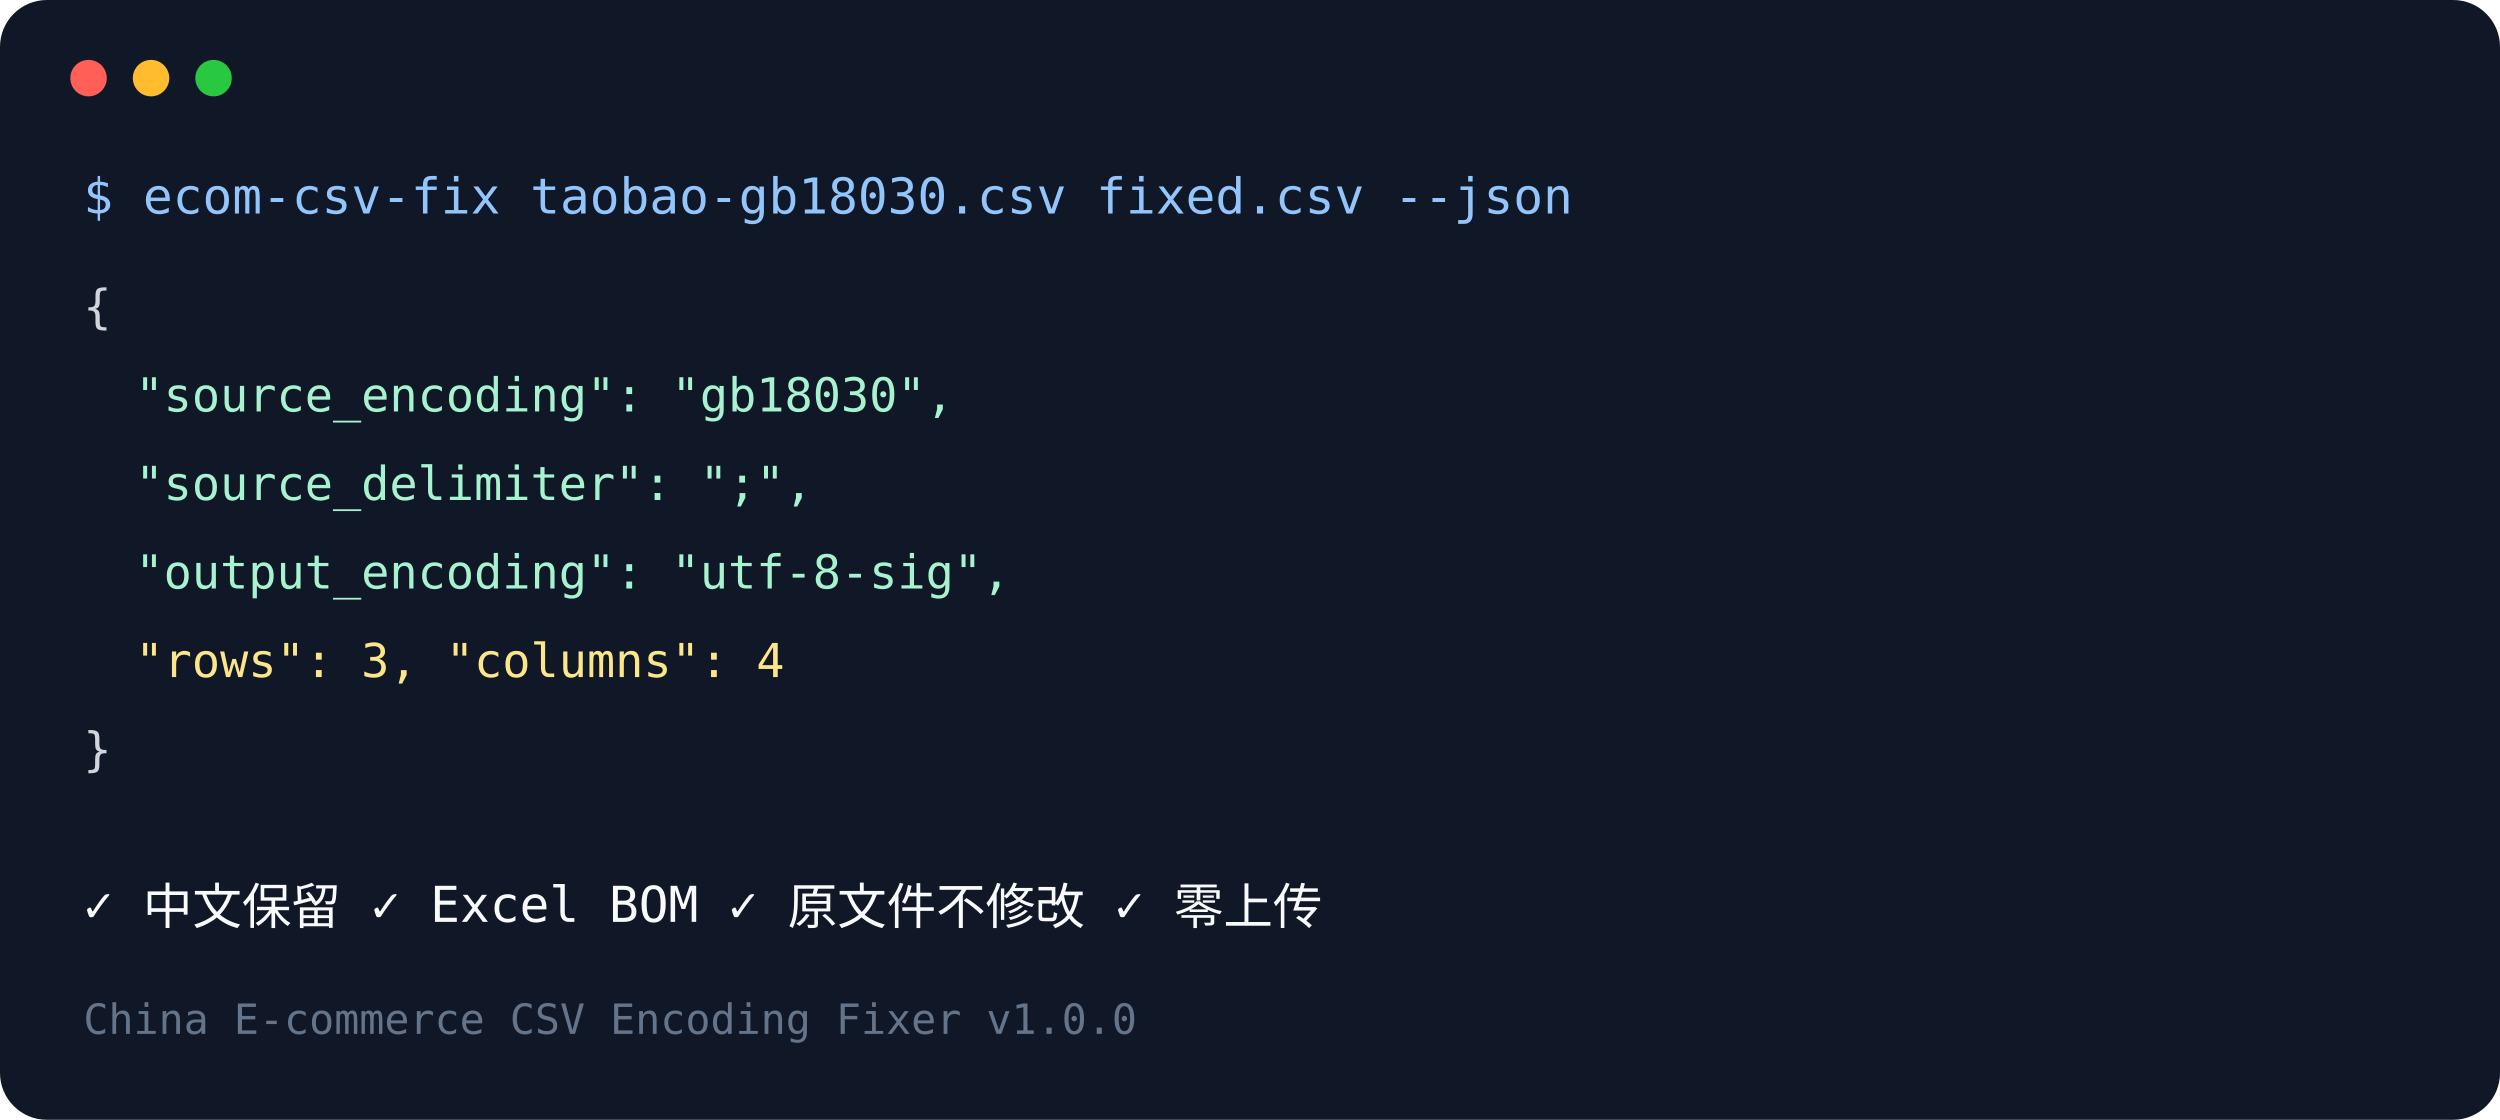
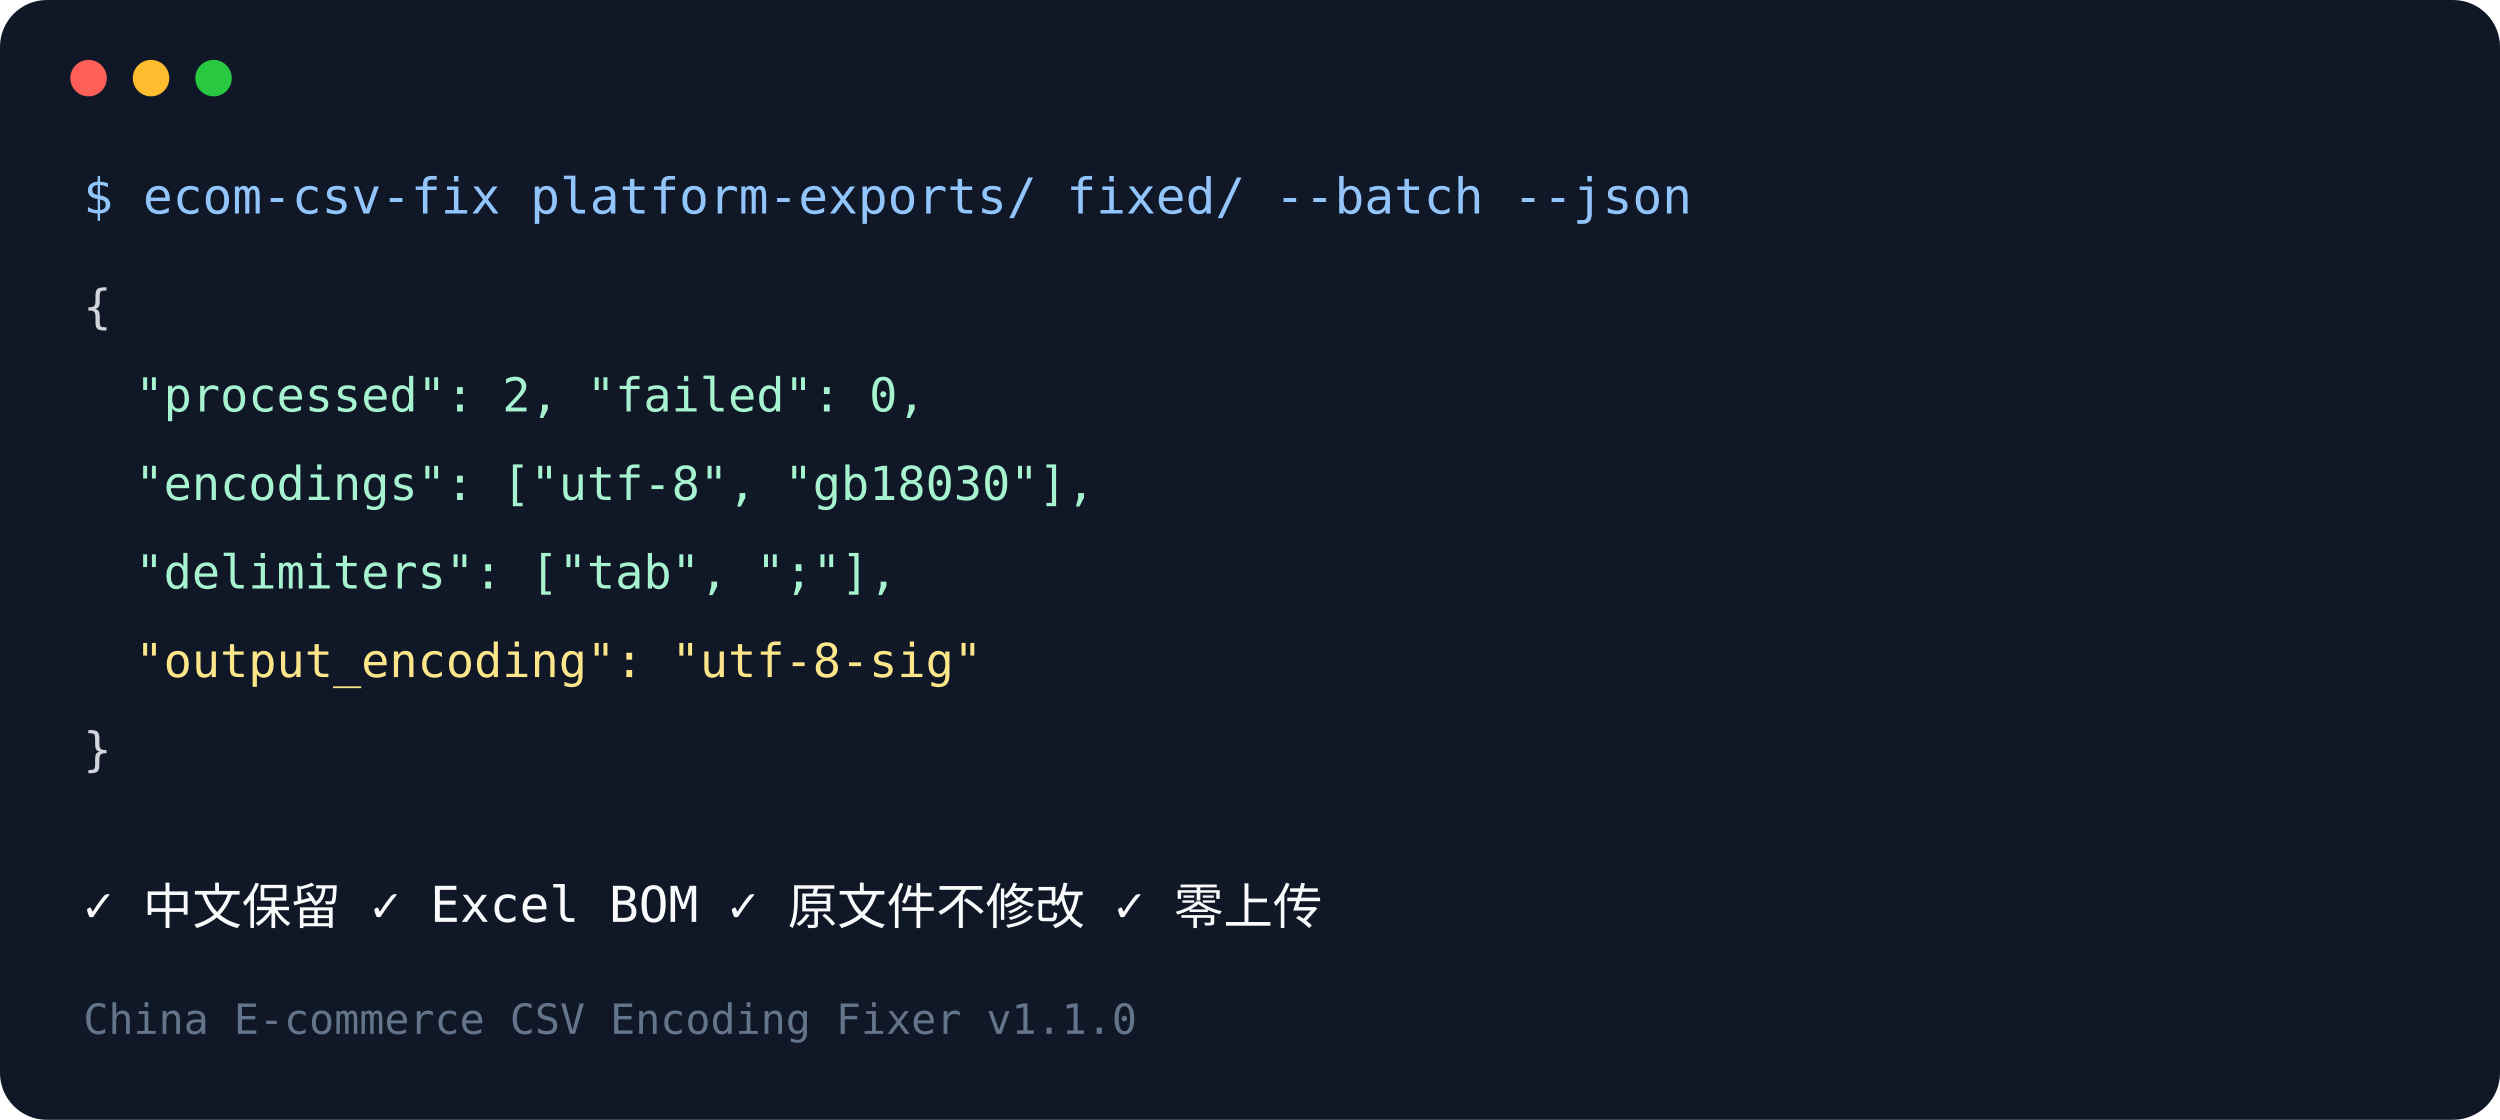
<svg xmlns="http://www.w3.org/2000/svg" width="960" height="430" viewBox="0 0 960 430">
  <rect width="960" height="430" rx="18" fill="#101827" />
  <circle cx="34" cy="30" r="7" fill="#ff5f57" />
  <circle cx="58" cy="30" r="7" fill="#febc2e" />
  <circle cx="82" cy="30" r="7" fill="#28c840" />
-   <text x="32" y="82" fill="#93c5fd" font-family="ui-monospace, Menlo, monospace" font-size="19">$ ecom-csv-fix taobao-gb18030.csv fixed.csv --json</text>
+   <text x="32" y="82" fill="#93c5fd" font-family="ui-monospace, Menlo, monospace" font-size="19">$ ecom-csv-fix platform-exports/ fixed/ --batch --json</text>
  <text x="32" y="124" fill="#d1d5db" font-family="ui-monospace, Menlo, monospace" font-size="18">{</text>
-   <text x="52" y="158" fill="#a7f3d0" font-family="ui-monospace, Menlo, monospace" font-size="18">"source_encoding": "gb18030",</text>
-   <text x="52" y="192" fill="#a7f3d0" font-family="ui-monospace, Menlo, monospace" font-size="18">"source_delimiter": ";",</text>
-   <text x="52" y="226" fill="#a7f3d0" font-family="ui-monospace, Menlo, monospace" font-size="18">"output_encoding": "utf-8-sig",</text>
-   <text x="52" y="260" fill="#fde68a" font-family="ui-monospace, Menlo, monospace" font-size="18">"rows": 3, "columns": 4</text>
+   <text x="52" y="158" fill="#a7f3d0" font-family="ui-monospace, Menlo, monospace" font-size="18">"processed": 2, "failed": 0,</text>
+   <text x="52" y="192" fill="#a7f3d0" font-family="ui-monospace, Menlo, monospace" font-size="18">"encodings": ["utf-8", "gb18030"],</text>
+   <text x="52" y="226" fill="#a7f3d0" font-family="ui-monospace, Menlo, monospace" font-size="18">"delimiters": ["tab", ";"],</text>
+   <text x="52" y="260" fill="#fde68a" font-family="ui-monospace, Menlo, monospace" font-size="18">"output_encoding": "utf-8-sig"</text>
  <text x="32" y="294" fill="#d1d5db" font-family="ui-monospace, Menlo, monospace" font-size="18">}</text>
  <text x="32" y="354" fill="#f9fafb" font-family="ui-monospace, Menlo, monospace" font-size="19">✓ 中文保留  ✓ Excel BOM  ✓ 原文件不修改  ✓ 零上传</text>
-   <text x="32" y="397" fill="#64748b" font-family="ui-monospace, Menlo, monospace" font-size="16">China E-commerce CSV Encoding Fixer v1.0.0</text>
+   <text x="32" y="397" fill="#64748b" font-family="ui-monospace, Menlo, monospace" font-size="16">China E-commerce CSV Encoding Fixer v1.1.0</text>
</svg>
